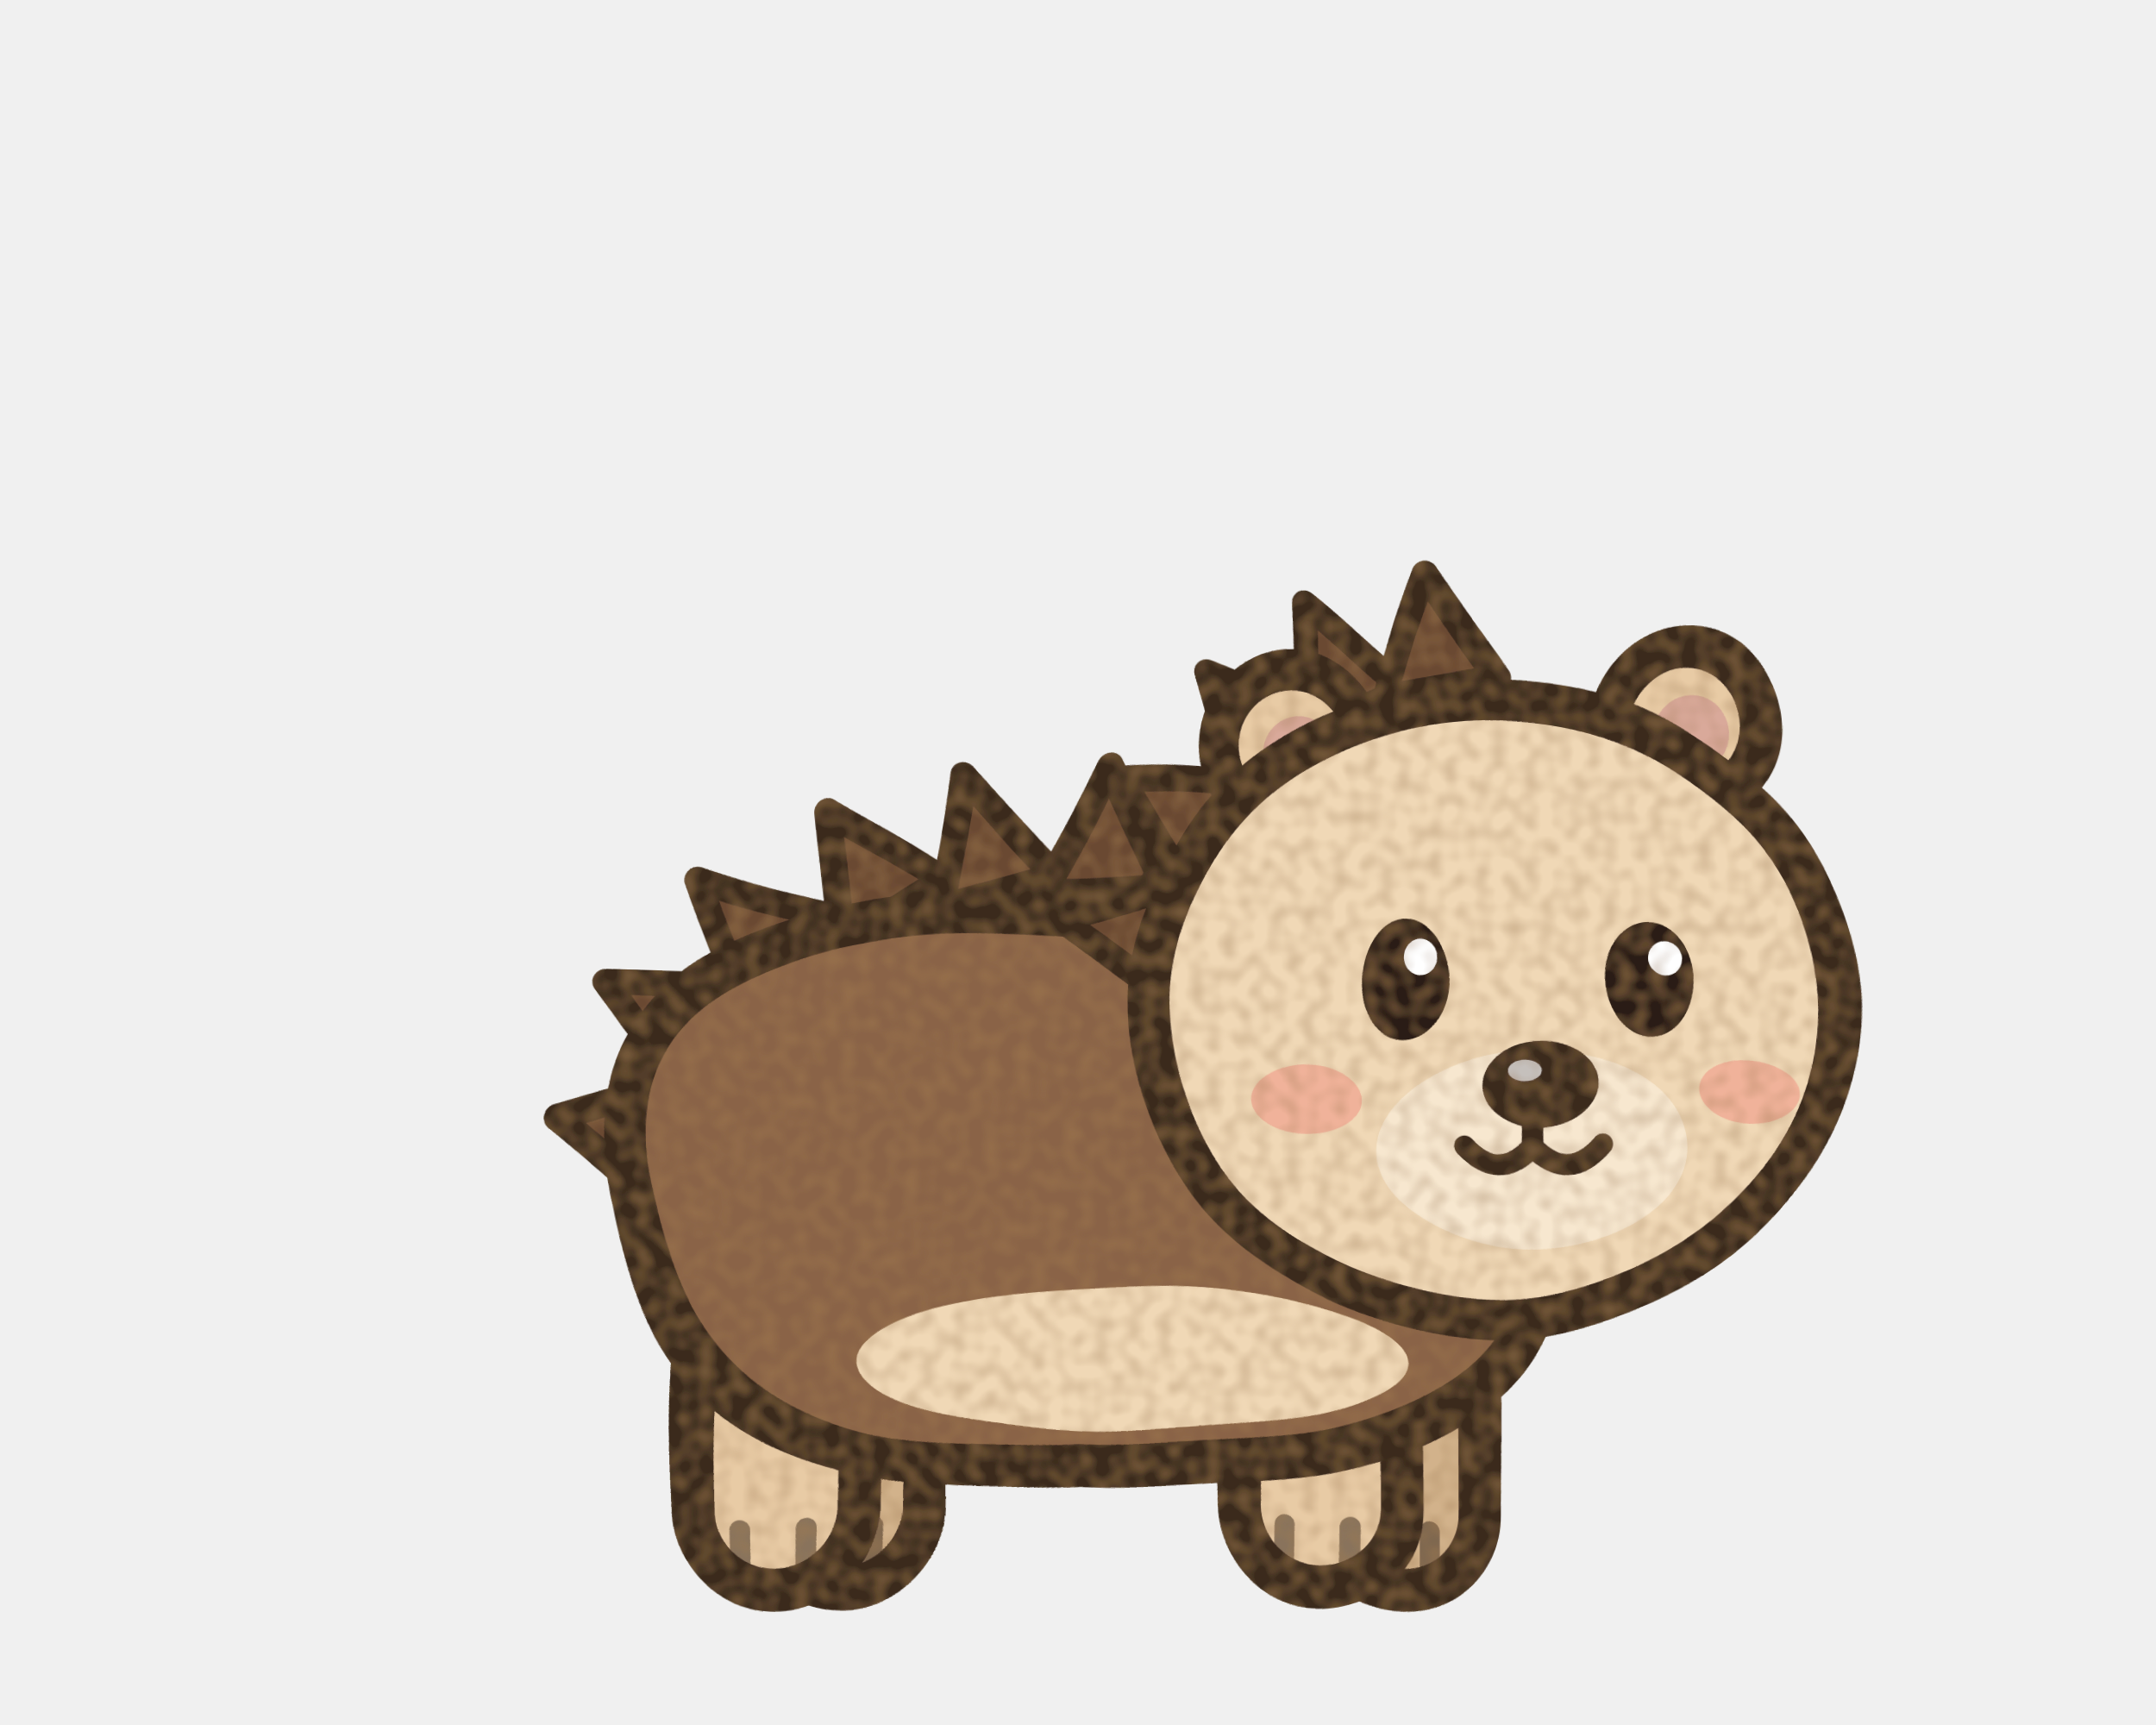
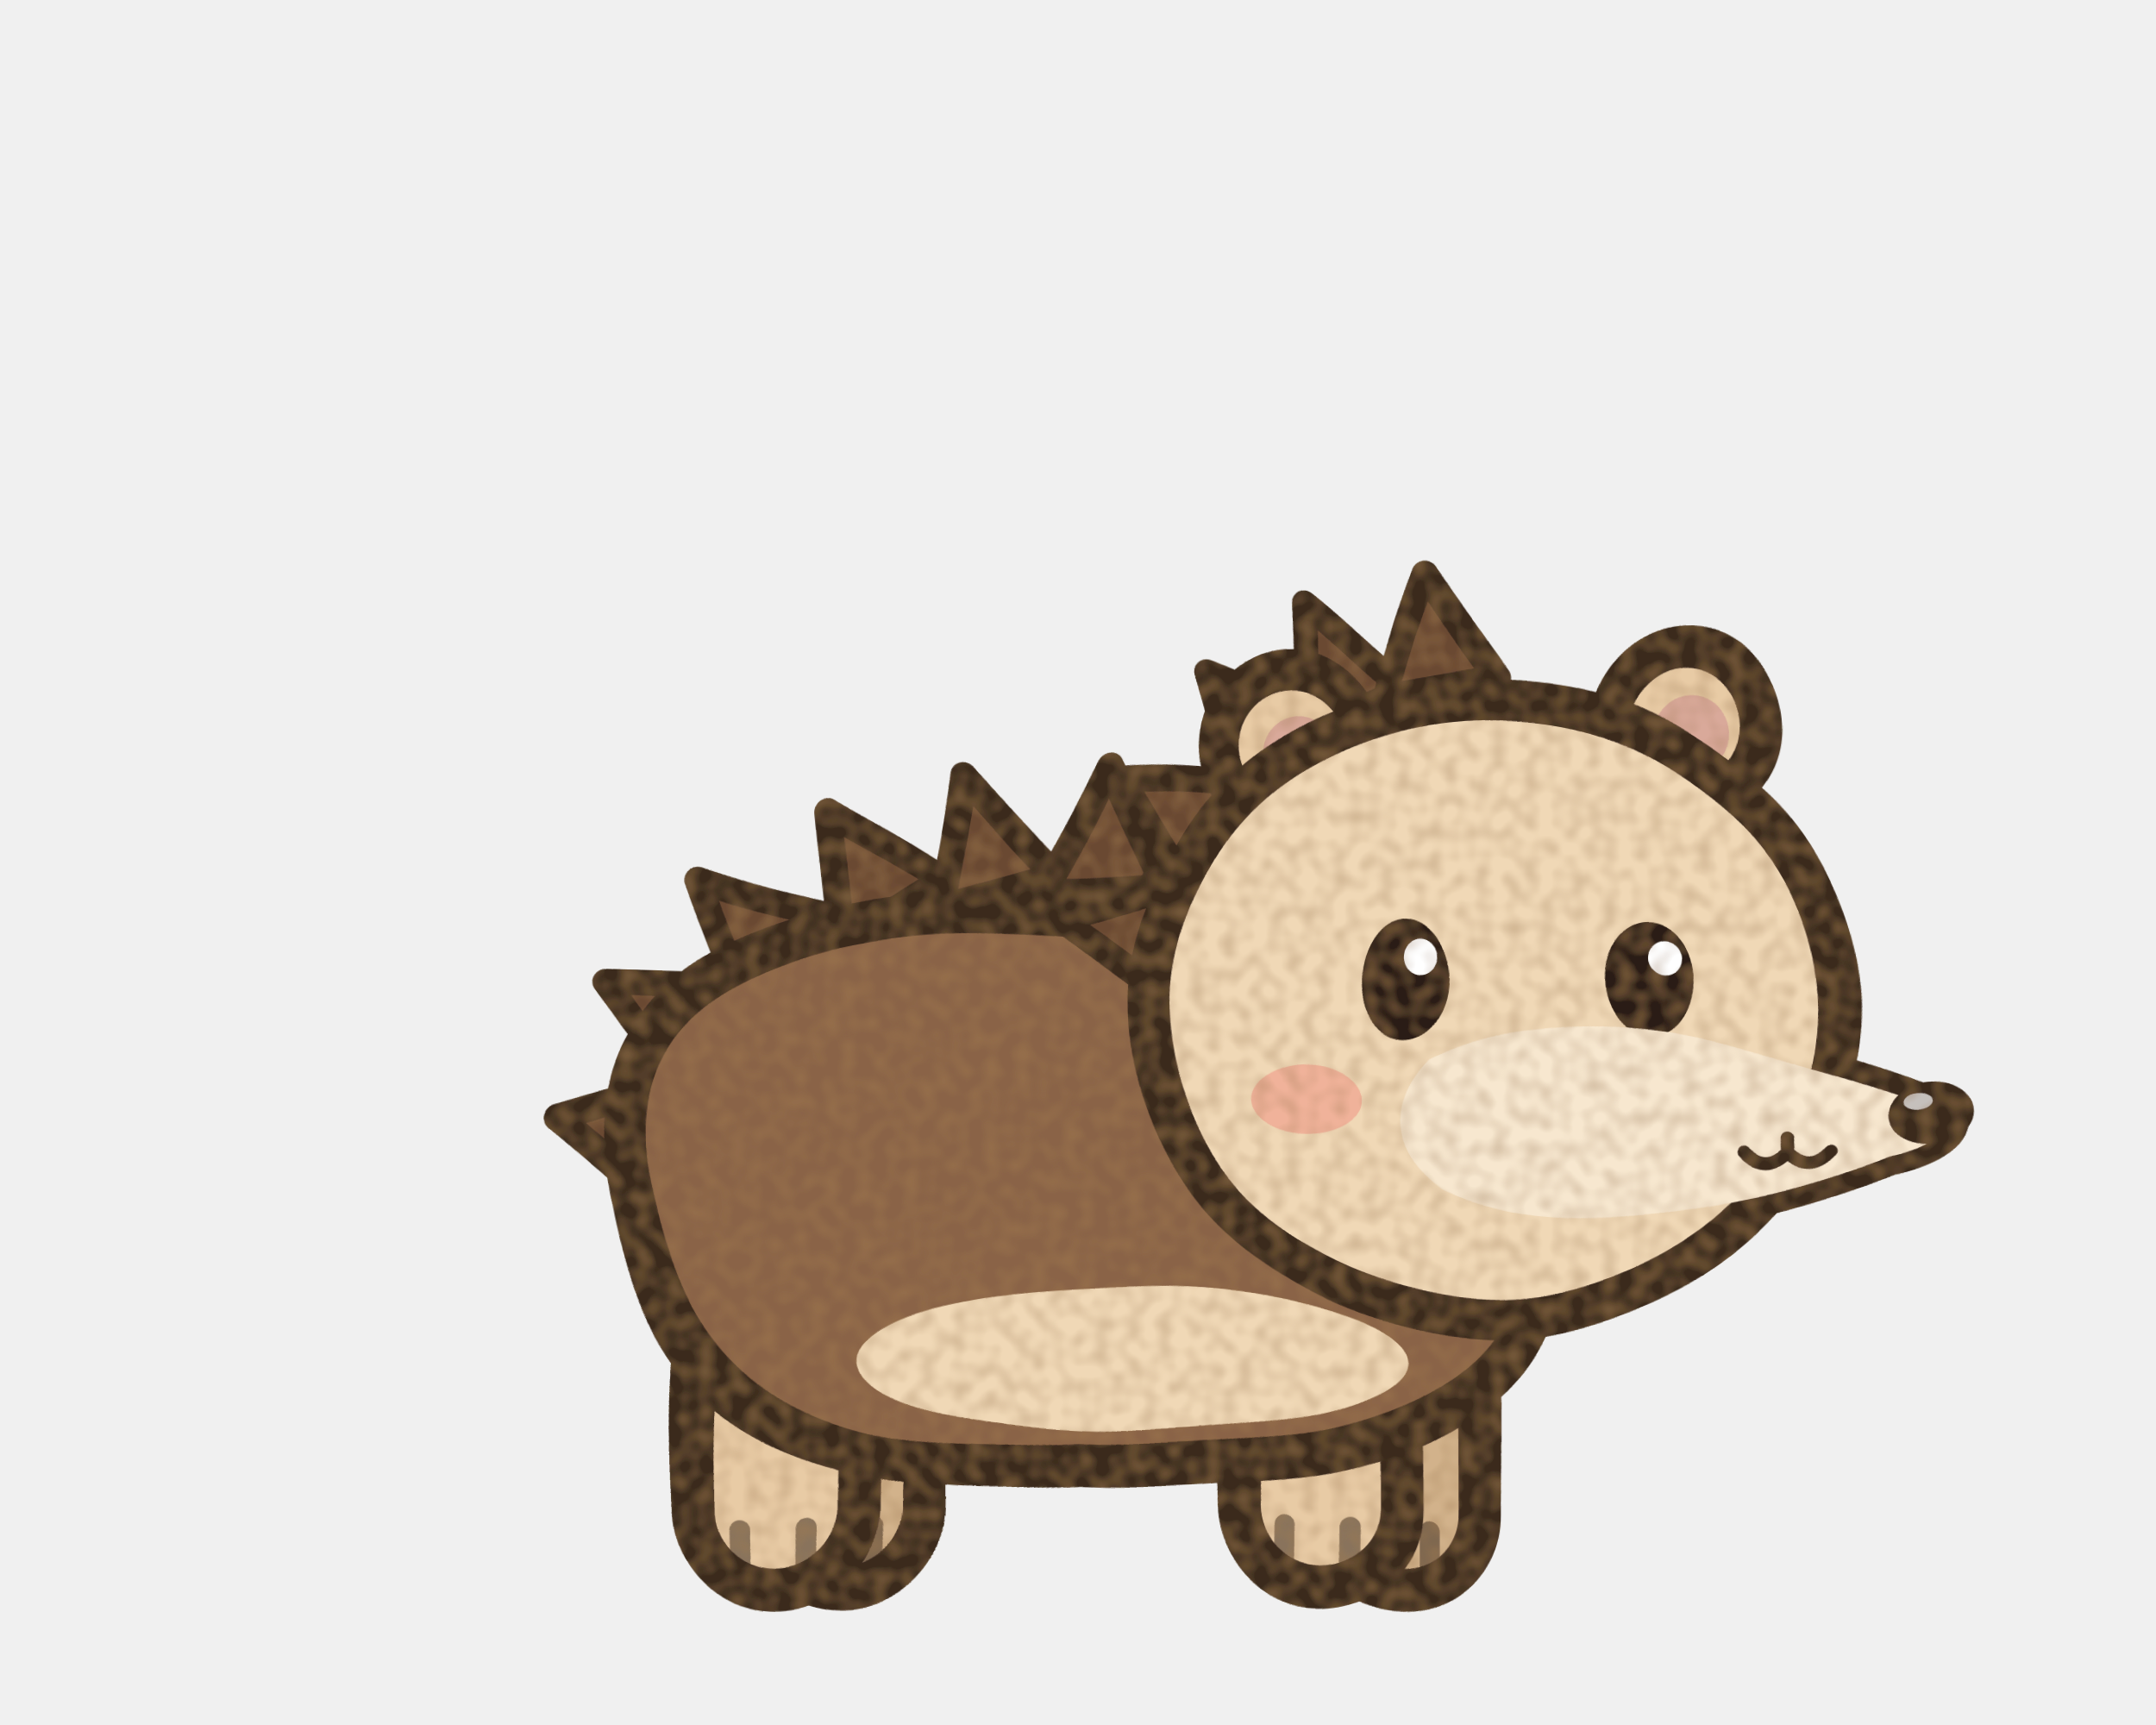
<svg xmlns="http://www.w3.org/2000/svg" width="160" height="128" viewBox="0 0 160 128">
  <defs>
    <filter id="crayon" filterUnits="userSpaceOnUse" x="0" y="0" width="160" height="128">
      <feTurbulence type="fractalNoise" baseFrequency="0.04" numOctaves="2" seed="7" result="wobble" />
      <feDisplacementMap in="SourceGraphic" in2="wobble" scale="2" xChannelSelector="R" yChannelSelector="G" result="drawn" />
      <feTurbulence type="fractalNoise" baseFrequency="0.85" numOctaves="1" seed="3" result="grain" />
      <feColorMatrix in="grain" type="matrix" values="0 0 0 0 0.36  0 0 0 0 0.2  0 0 0 0 0.08  0.9 0 0 0 -0.34" result="tint" />
      <feComposite in="tint" in2="drawn" operator="in" result="texture" />
      <feMerge>
        <feMergeNode in="drawn" />
        <feMergeNode in="texture" />
      </feMerge>
    </filter>
  </defs>
  <g filter="url(#crayon)">
    <clipPath id="body-portrait">
      <path d="M46 80 C42 63 60 57 80 59 C101 57 117 64 116 80 C116 96 101 101 80 100 C60 101 49 96 46 80 Z" transform="translate(0 9) rotate(0 56 96) translate(80 100) scale(0.98 1) translate(-80 -100)" />
    </clipPath>
    <g transform="rotate(0 80 40)">
      <g transform="translate(103.52 97) rotate(0)">
        <rect x="-6" y="-6" width="12" height="27" rx="6" fill="#d2b28b" stroke="#3b2a1f" stroke-width="3.2" stroke-linejoin="round" stroke-linecap="round" />
        <path d="M-2.6 20 v-3.6 M2.2 20 v-3.6" stroke="#3b2a1f" stroke-width="1.5" stroke-linecap="round" opacity=".55" />
      </g>
      <g transform="translate(62.36 97) rotate(0)">
        <rect x="-6" y="-6" width="12" height="27" rx="6" fill="#d2b28b" stroke="#3b2a1f" stroke-width="3.2" stroke-linejoin="round" stroke-linecap="round" />
        <path d="M-2.6 20 v-3.6 M2.2 20 v-3.6" stroke="#3b2a1f" stroke-width="1.5" stroke-linecap="round" opacity=".55" />
      </g>
      <g transform="translate(57.46 99) rotate(0)">
        <rect x="-6" y="-6" width="12" height="25" rx="6" fill="#e8cba5" stroke="#3b2a1f" stroke-width="3.2" stroke-linejoin="round" stroke-linecap="round" />
        <path d="M-2.6 18 v-3.6 M2.2 18 v-3.6" stroke="#3b2a1f" stroke-width="1.5" stroke-linecap="round" opacity=".55" />
      </g>
      <g transform="translate(97.64 99) rotate(0)">
        <rect x="-6" y="-6" width="12" height="25" rx="6" fill="#e8cba5" stroke="#3b2a1f" stroke-width="3.2" stroke-linejoin="round" stroke-linecap="round" />
        <path d="M-2.6 18 v-3.6 M2.2 18 v-3.6" stroke="#3b2a1f" stroke-width="1.5" stroke-linecap="round" opacity=".55" />
      </g>
      <g transform="translate(0 9) rotate(0 56 96) translate(80 100) scale(0.98 1) translate(-80 -100)">
        <path d="M50.06 71.63 L40.25 73.88 L47.94 80.37 Z" fill="#6b4a33" stroke="#3b2a1f" stroke-width="2" stroke-linejoin="round" />
        <path d="M54.12 64.03 L44.06 63.76 L49.88 71.97 Z" fill="#6b4a33" stroke="#3b2a1f" stroke-width="2" stroke-linejoin="round" />
        <path d="M61.04 58.68 L51.37 55.92 L54.96 65.32 Z" fill="#6b4a33" stroke="#3b2a1f" stroke-width="2" stroke-linejoin="round" />
        <path d="M69.81 56.11 L61.22 50.88 L62.19 60.89 Z" fill="#6b4a33" stroke="#3b2a1f" stroke-width="2" stroke-linejoin="round" />
        <path d="M78.31 55.72 L71.44 48.37 L69.69 58.28 Z" fill="#6b4a33" stroke="#3b2a1f" stroke-width="2" stroke-linejoin="round" />
        <path d="M86.5 57 L82 48 L77.5 57 Z" fill="#6b4a33" stroke="#3b2a1f" stroke-width="2" stroke-linejoin="round" />
        <path d="M94.31 58.8 L92.6 48.88 L85.69 56.2 Z" fill="#6b4a33" stroke="#3b2a1f" stroke-width="2" stroke-linejoin="round" />
        <path d="M101.79 61.43 L102.85 51.42 L94.21 56.57 Z" fill="#6b4a33" stroke="#3b2a1f" stroke-width="2" stroke-linejoin="round" />
        <path d="M108.96 66.39 L112.77 57.07 L103.04 59.61 Z" fill="#6b4a33" stroke="#3b2a1f" stroke-width="2" stroke-linejoin="round" />
      </g>
      <path d="M46 80 C42 63 60 57 80 59 C101 57 117 64 116 80 C116 96 101 101 80 100 C60 101 49 96 46 80 Z" transform="translate(0 9) rotate(0 56 96) translate(80 100) scale(0.98 1) translate(-80 -100)" fill="#8a6446" stroke="#3b2a1f" stroke-width="3.2" stroke-linejoin="round" stroke-linecap="round" vector-effect="non-scaling-stroke" />
      <g transform="translate(0 9) rotate(0 56 96) translate(80 100) scale(0.98 1) translate(-80 -100)">
        <ellipse cx="84" cy="92" rx="21" ry="5.5" fill="#f0d8b6" />
      </g>
      <g transform="translate(-4.52 17) rotate(0 112 70) translate(106 70) scale(0.95) translate(-106 -70)">
        <path d="M96.29 40.13 L86.25 39.42 L91.71 47.87 Z" fill="#6b4a33" stroke="#3b2a1f" stroke-width="2" stroke-linejoin="round" />
        <path d="M102.35 35 L93 31.29 L95.65 41 Z" fill="#6b4a33" stroke="#3b2a1f" stroke-width="2" stroke-linejoin="round" />
        <path d="M109.06 32.06 L101.12 25.88 L100.94 35.94 Z" fill="#6b4a33" stroke="#3b2a1f" stroke-width="2" stroke-linejoin="round" />
        <path d="M116.44 31.29 L110.58 23.11 L107.56 32.71 Z" fill="#6b4a33" stroke="#3b2a1f" stroke-width="2" stroke-linejoin="round" />
        <path d="M91.88 47.59 L82.17 50.23 L90.12 56.41 Z" fill="#6b4a33" stroke="#3b2a1f" stroke-width="2" stroke-linejoin="round" />
        <g transform="rotate(0 104 41)">
          <circle cx="100" cy="37" r="6" fill="#e8cba5" stroke="#3b2a1f" stroke-width="3.2" stroke-linejoin="round" stroke-linecap="round" />
          <circle cx="100.6" cy="37.6" r="3" fill="#d9a99a" />
        </g>
        <g transform="rotate(0 126 38)">
          <circle cx="131" cy="35" r="6" fill="#e8cba5" stroke="#3b2a1f" stroke-width="3.2" stroke-linejoin="round" stroke-linecap="round" />
          <circle cx="131.6" cy="35.6" r="3" fill="#d9a99a" />
        </g>
+         <path d="M111 61 C122 56 140 60 151 65.5 C152 67 150 68.5 147 69 C136 73 120 75 112 71 C108 68 108 64 111 61 Z" fill="#f7e7cf" stroke="#3b2a1f" stroke-width="3.2" stroke-linejoin="round" stroke-linecap="round" />
        <ellipse cx="116" cy="57" rx="27" ry="24" fill="#f0d8b6" stroke="#3b2a1f" stroke-width="3.2" stroke-linejoin="round" stroke-linecap="round" />
        <g transform="translate(0 0)">
-           <ellipse cx="119" cy="68" rx="12" ry="7.5" fill="#f7e7cf" />
          <ellipse cx="109" cy="55" rx="3.5" ry="4.5" fill="#2b1d14" />
          <circle cx="110.2" cy="53.3" r="1.35" fill="#fff" />
          <ellipse cx="128" cy="55" rx="3.5" ry="4.5" fill="#2b1d14" />
          <circle cx="129.2" cy="53.3" r="1.35" fill="#fff" />
-           <ellipse cx="119.5" cy="63" rx="4.4" ry="3.2" fill="#3b2a1f" />
-           <ellipse cx="118.3" cy="62" rx="1.3" ry=".8" fill="#fff" opacity=".7" />
-           <path d="M119 65.8 v1.8 M119 67.6 q-2.6 2.8 -5.2 0 M119 67.6 q2.6 2.8 5.2 0" fill="none" stroke="#3b2a1f" stroke-width="1.6" stroke-linecap="round" />
+           <path d="M111 61 C122 56 140 60 151 65.5 C152 67 150 68.5 147 69 C136 73 120 75 112 71 C108 68 108 64 111 61 Z" fill="#f7e7cf" />
+           <ellipse cx="150" cy="65.5" rx="3.2" ry="2.6" fill="#3b2a1f" />
+           <ellipse cx="149" cy="64.5" rx="1.1" ry=".7" fill="#fff" opacity=".7" />
+           <g transform="translate(139 67.2) scale(0.65) translate(-119 -66)">
+             <path d="M119 65.8 v1.8 M119 67.6 q-2.6 2.8 -5.2 0 M119 67.6 q2.6 2.8 5.2 0" fill="none" stroke="#3b2a1f" stroke-width="1.6" stroke-linecap="round" />
+           </g>
          <ellipse cx="101.5" cy="64" rx="4.4" ry="2.6" fill="#f08c7d" opacity="0.5" />
-           <ellipse cx="136" cy="63.5" rx="4" ry="2.5" fill="#f08c7d" opacity="0.5" />
        </g>
      </g>
    </g>
  </g>
</svg>
